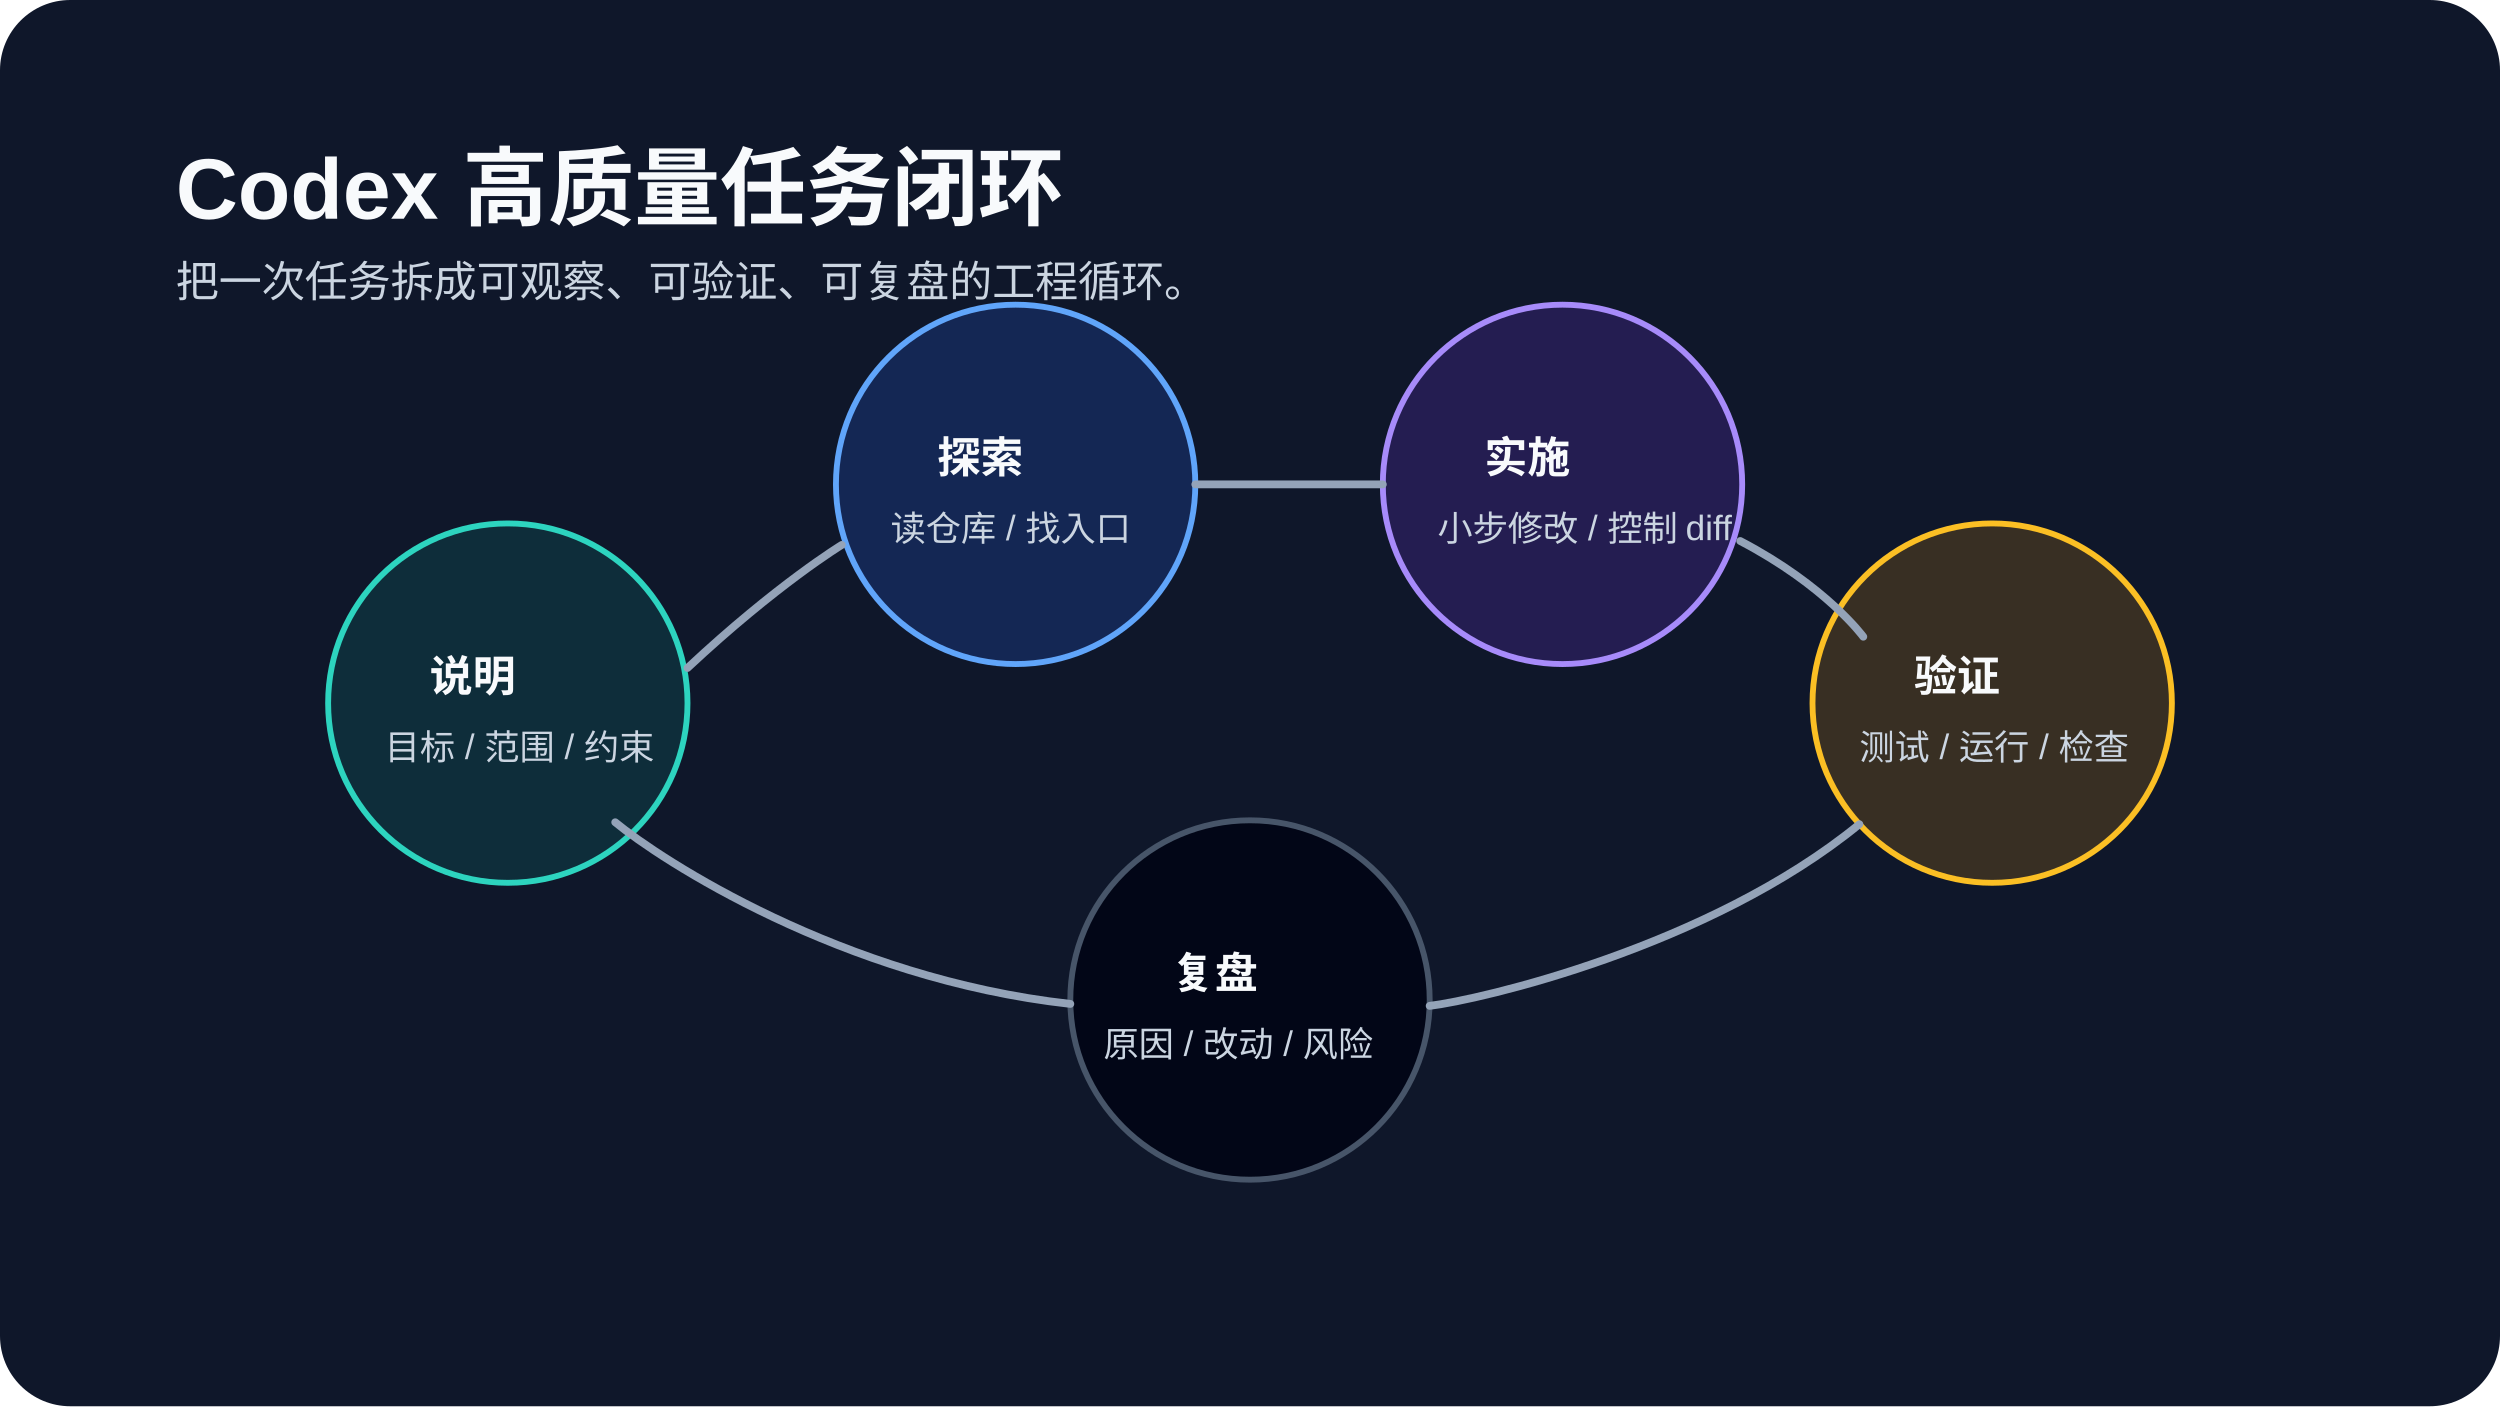
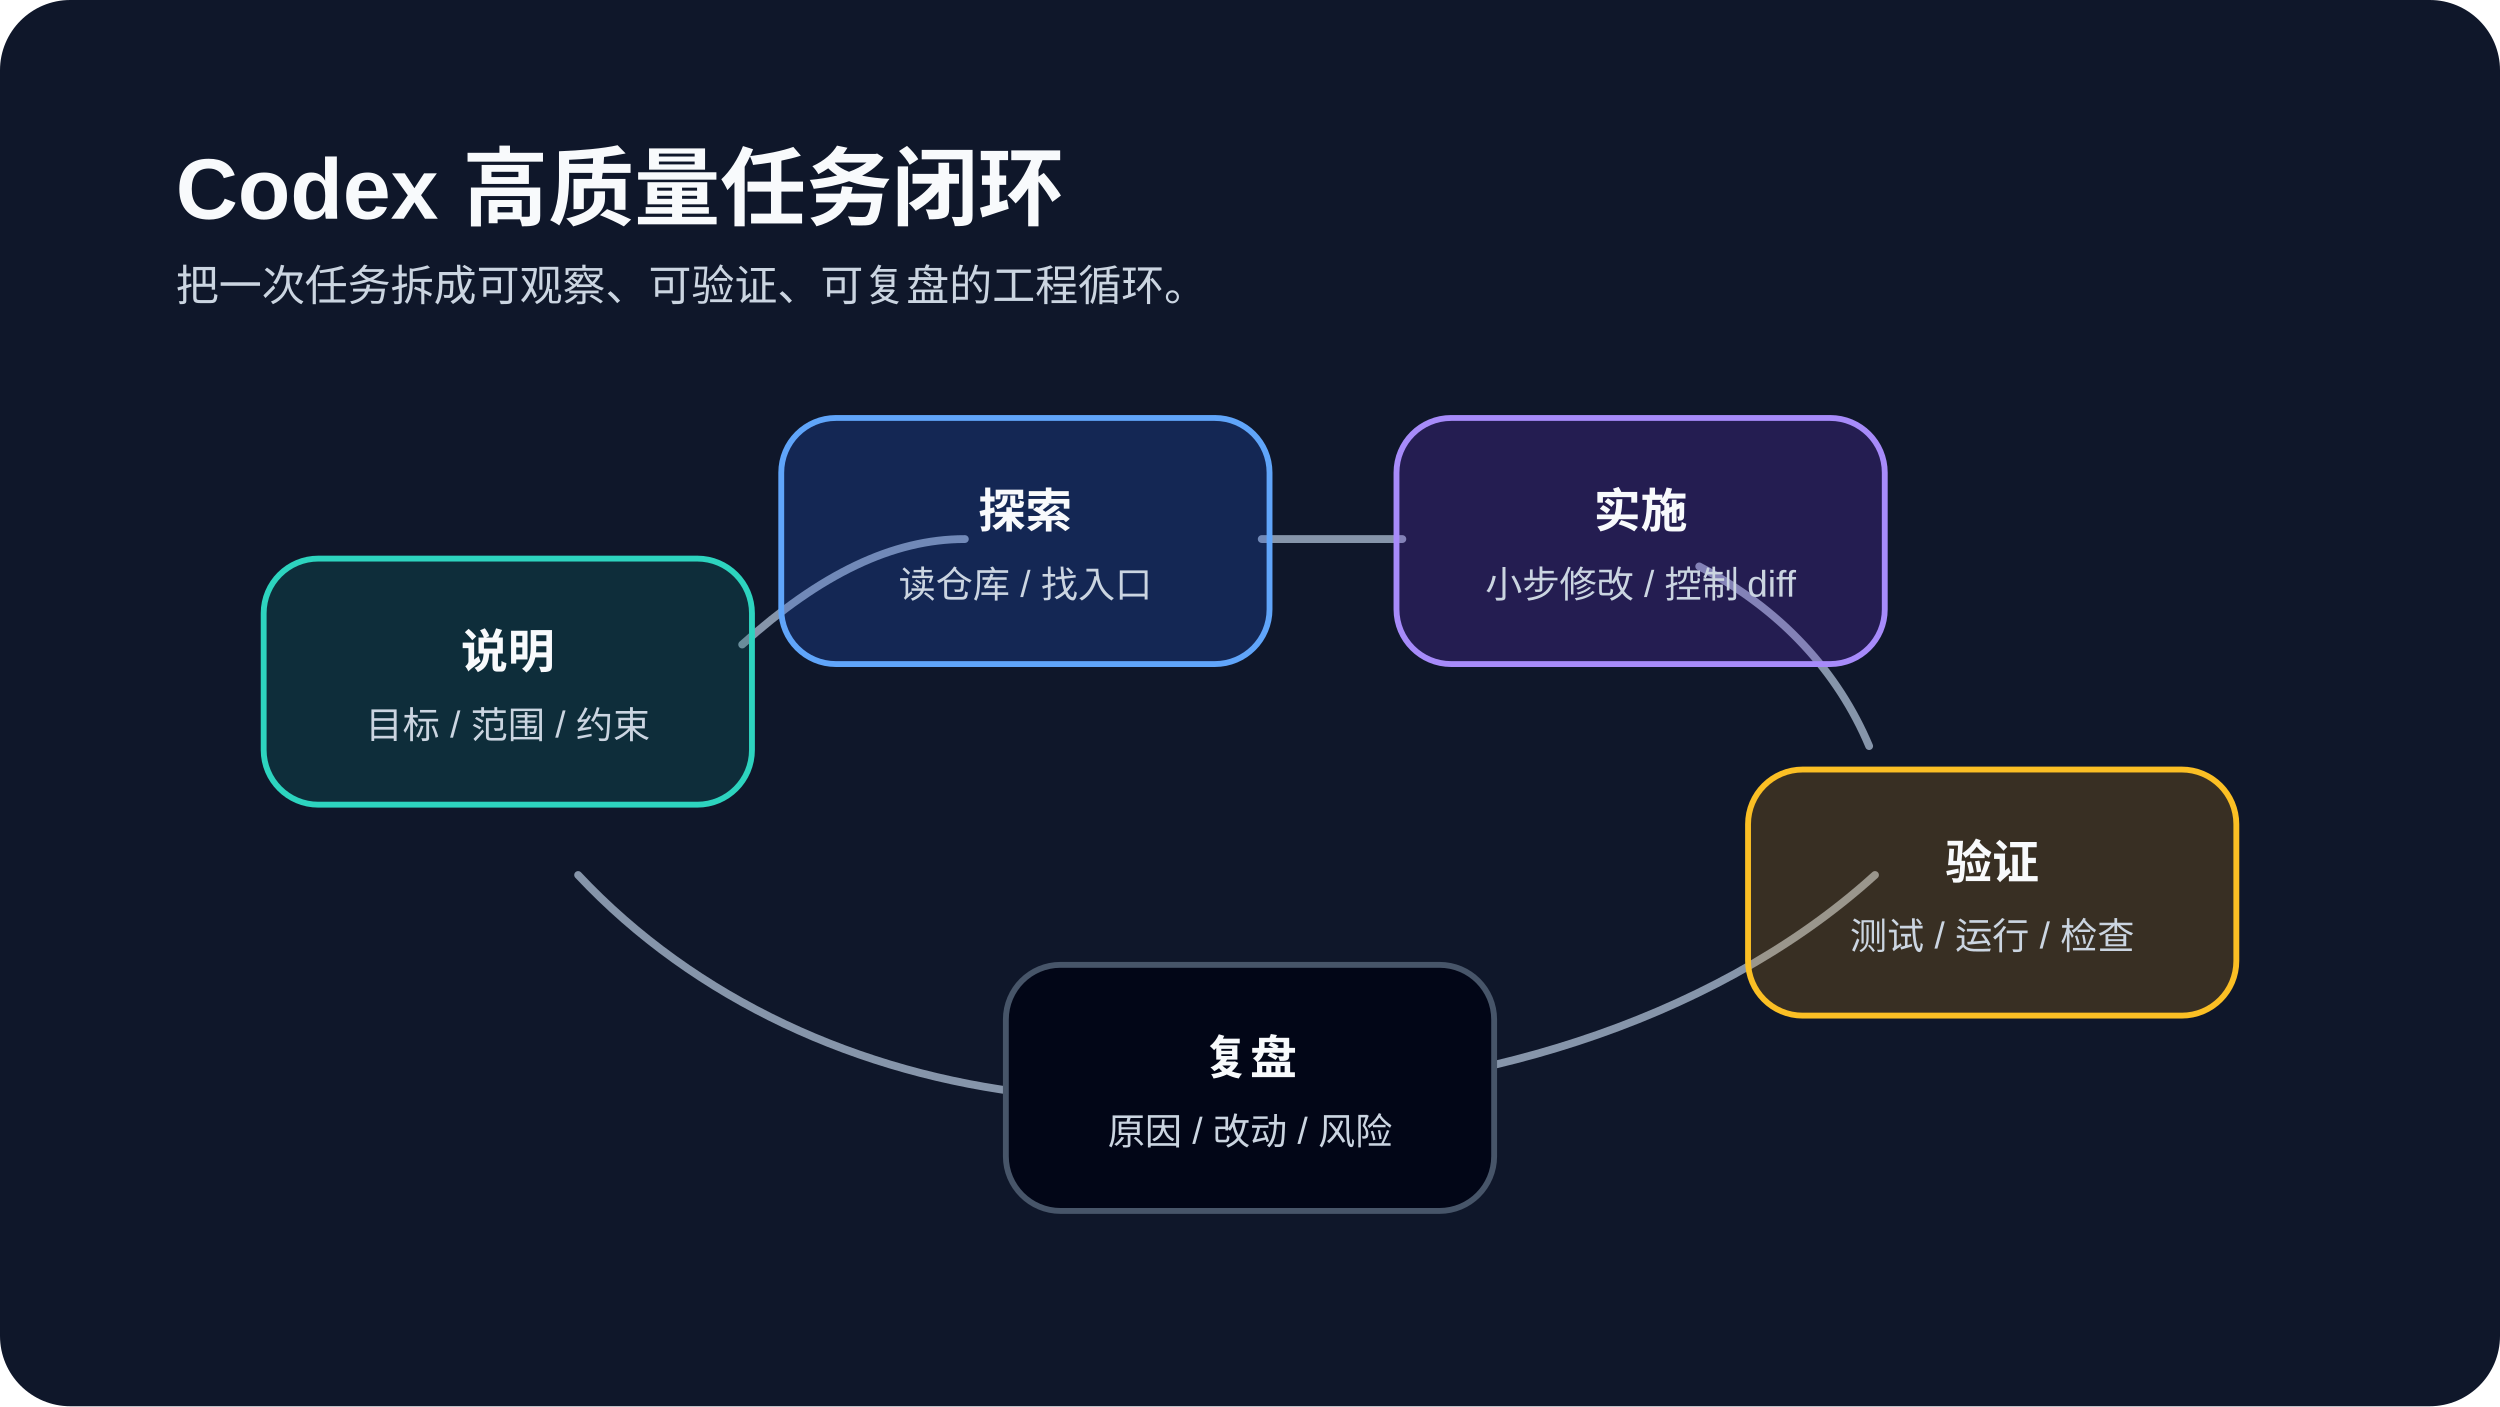
<svg xmlns="http://www.w3.org/2000/svg" width="1280" height="720" fill="none" viewBox="0 0 1280 720">
  <rect width="1280" height="720" fill="#0F172A" rx="36" />
  <text x="90" y="112" fill="#F8FAFC" font-family="Arial, sans-serif" font-size="44" font-weight="700">Codex 高质量任务闭环</text>
-   <text x="90" y="152" fill="#CBD5E1" font-family="Arial, sans-serif" font-size="22">把一次任务拆成可观察、可验证、可复盘的工程循环。</text>
-   <g font-family="Arial, sans-serif" font-size="22">
-     <circle cx="260" cy="360" r="92" fill="#0F766E" fill-opacity=".24" stroke="#2DD4BF" stroke-width="3" />
-     <text x="220" y="354" fill="#F8FAFC" font-weight="700">说明</text>
-     <text x="197" y="389" fill="#CBD5E1" font-size="18">目标 / 范围 / 约束</text>
-     <circle cx="520" cy="248" r="92" fill="#2563EB" fill-opacity=".22" stroke="#60A5FA" stroke-width="3" />
-     <text x="480" y="242" fill="#F8FAFC" font-weight="700">探索</text>
-     <text x="456" y="277" fill="#CBD5E1" font-size="18">读仓库 / 找入口</text>
-     <circle cx="800" cy="248" r="92" fill="#7C3AED" fill-opacity=".2" stroke="#A78BFA" stroke-width="3" />
-     <text x="760" y="242" fill="#F8FAFC" font-weight="700">实施</text>
-     <text x="736" y="277" fill="#CBD5E1" font-size="18">小步修改 / 控制 diff</text>
-     <circle cx="1020" cy="360" r="92" fill="#F59E0B" fill-opacity=".18" stroke="#FBBF24" stroke-width="3" />
-     <text x="980" y="354" fill="#F8FAFC" font-weight="700">验证</text>
-     <text x="952" y="389" fill="#CBD5E1" font-size="18">测试 / 运行 / 检查</text>
-     <circle cx="640" cy="512" r="92" fill="#020617" stroke="#475569" stroke-width="3" />
-     <text x="600" y="506" fill="#F8FAFC" font-weight="700">复盘</text>
-     <text x="565" y="541" fill="#CBD5E1" font-size="18">原因 / 改动 / 风险</text>
+   <text x="90" y="154" fill="#CBD5E1" font-family="Arial, sans-serif" font-size="22">把一次任务拆成可观察、可验证、可复盘的工程循环。</text>
+   <g stroke="#94A3B8" stroke-linecap="round" stroke-linejoin="round" stroke-width="4" opacity=".9">
+     <path d="M380 330C420 294 457 276 494 276" />
+     <path d="M646 276H718" />
+     <path d="M870 290C912 312 941 344 957 382" />
+     <path d="M960 448C874 526 746 560 641 560" />
+     <path d="M529 560C440 550 356 512 296 448" />
  </g>
-   <path stroke="#94A3B8" stroke-linecap="round" stroke-width="4" d="M352 342C398 299 431 279 431 279" />
-   <path stroke="#94A3B8" stroke-linecap="round" stroke-width="4" d="M612 248H708" />
-   <path stroke="#94A3B8" stroke-linecap="round" stroke-width="4" d="M891 277C935 300 954 326 954 326" />
-   <path stroke="#94A3B8" stroke-linecap="round" stroke-width="4" d="M952 422C875 485 757 512 732 515" />
-   <path stroke="#94A3B8" stroke-linecap="round" stroke-width="4" d="M548 514C431 501 338 440 315 421" />
+   <g font-family="Arial, sans-serif" text-anchor="middle">
+     <rect width="250" height="126" x="135" y="286" fill="#0F766E" fill-opacity=".24" stroke="#2DD4BF" stroke-width="3" rx="28" />
+     <text x="260" y="342" fill="#F8FAFC" font-size="24" font-weight="700">说明</text>
+     <text x="260" y="378" fill="#CBD5E1" font-size="19">目标 / 范围 / 约束</text>
+     <rect width="250" height="126" x="400" y="214" fill="#2563EB" fill-opacity=".22" stroke="#60A5FA" stroke-width="3" rx="28" />
+     <text x="525" y="270" fill="#F8FAFC" font-size="24" font-weight="700">探索</text>
+     <text x="525" y="306" fill="#CBD5E1" font-size="19">读仓库 / 找入口</text>
+     <rect width="250" height="126" x="715" y="214" fill="#7C3AED" fill-opacity=".2" stroke="#A78BFA" stroke-width="3" rx="28" />
+     <text x="840" y="270" fill="#F8FAFC" font-size="24" font-weight="700">实施</text>
+     <text x="840" y="306" fill="#CBD5E1" font-size="19">小步修改 / 控制 diff</text>
+     <rect width="250" height="126" x="895" y="394" fill="#F59E0B" fill-opacity=".18" stroke="#FBBF24" stroke-width="3" rx="28" />
+     <text x="1020" y="450" fill="#F8FAFC" font-size="24" font-weight="700">验证</text>
+     <text x="1020" y="486" fill="#CBD5E1" font-size="19">测试 / 运行 / 检查</text>
+     <rect width="250" height="126" x="515" y="494" fill="#020617" stroke="#475569" stroke-width="3" rx="28" />
+     <text x="640" y="550" fill="#F8FAFC" font-size="24" font-weight="700">复盘</text>
+     <text x="640" y="586" fill="#CBD5E1" font-size="19">原因 / 改动 / 风险</text>
+   </g>
</svg>
